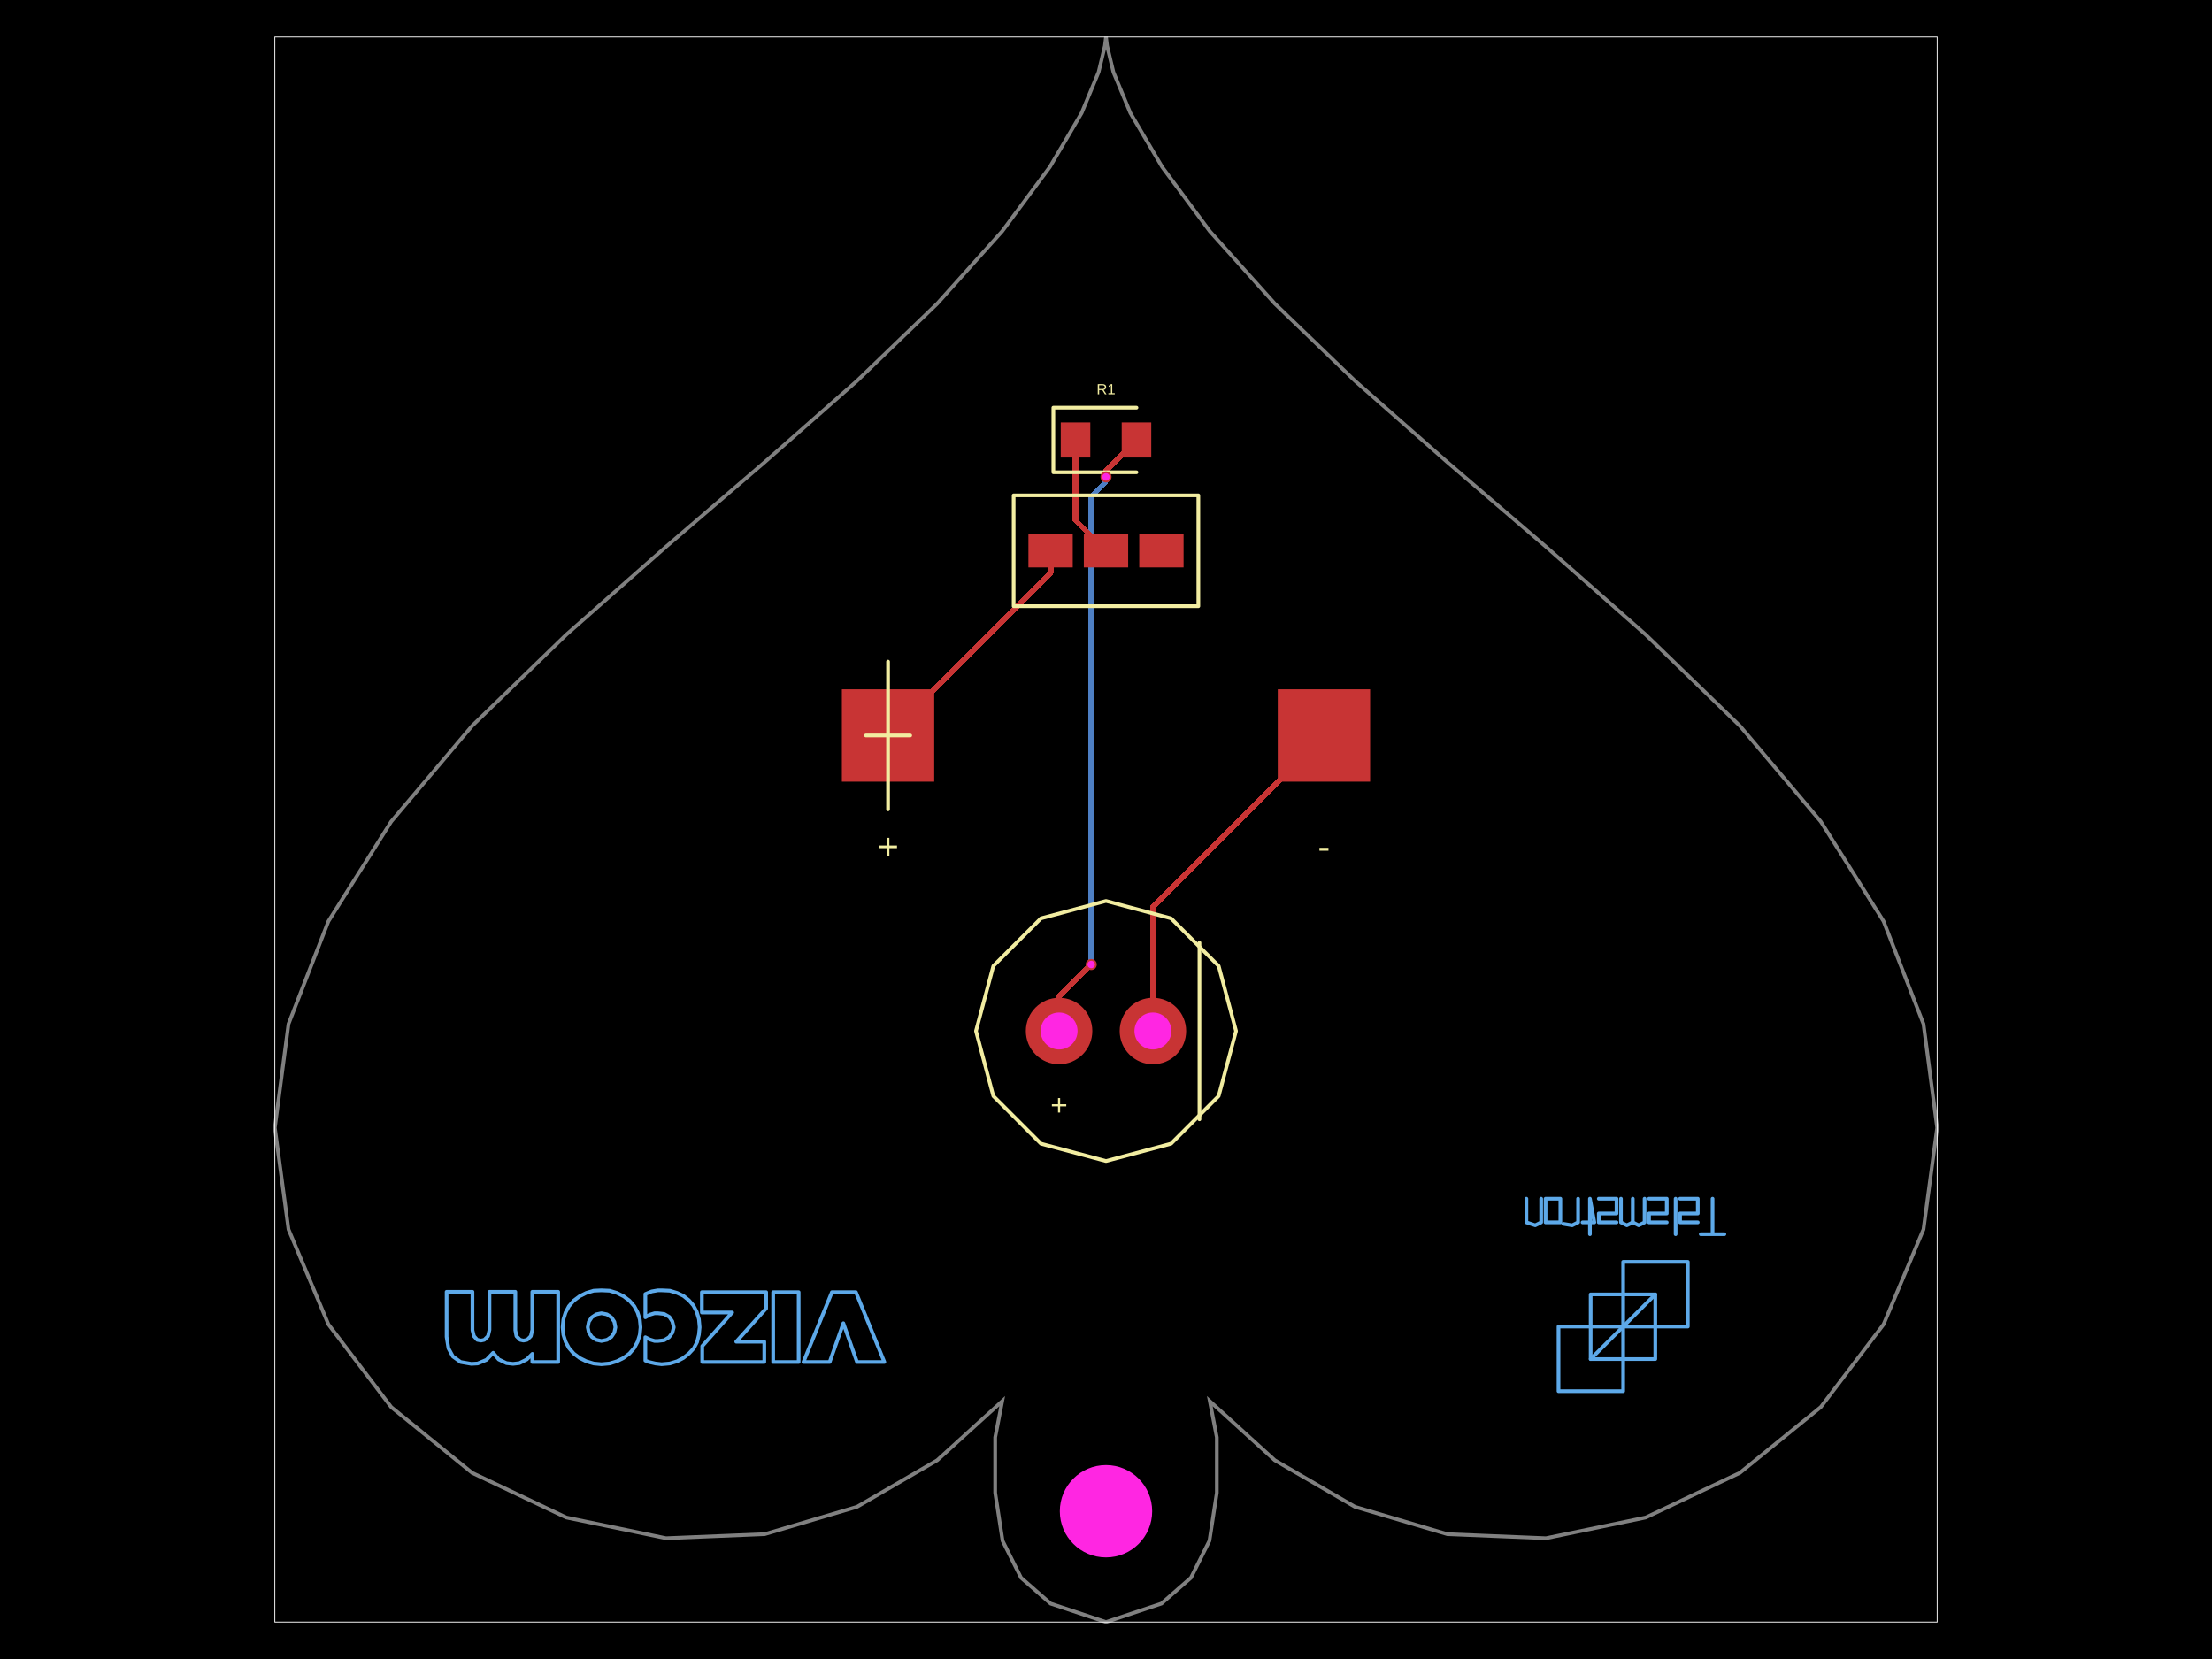
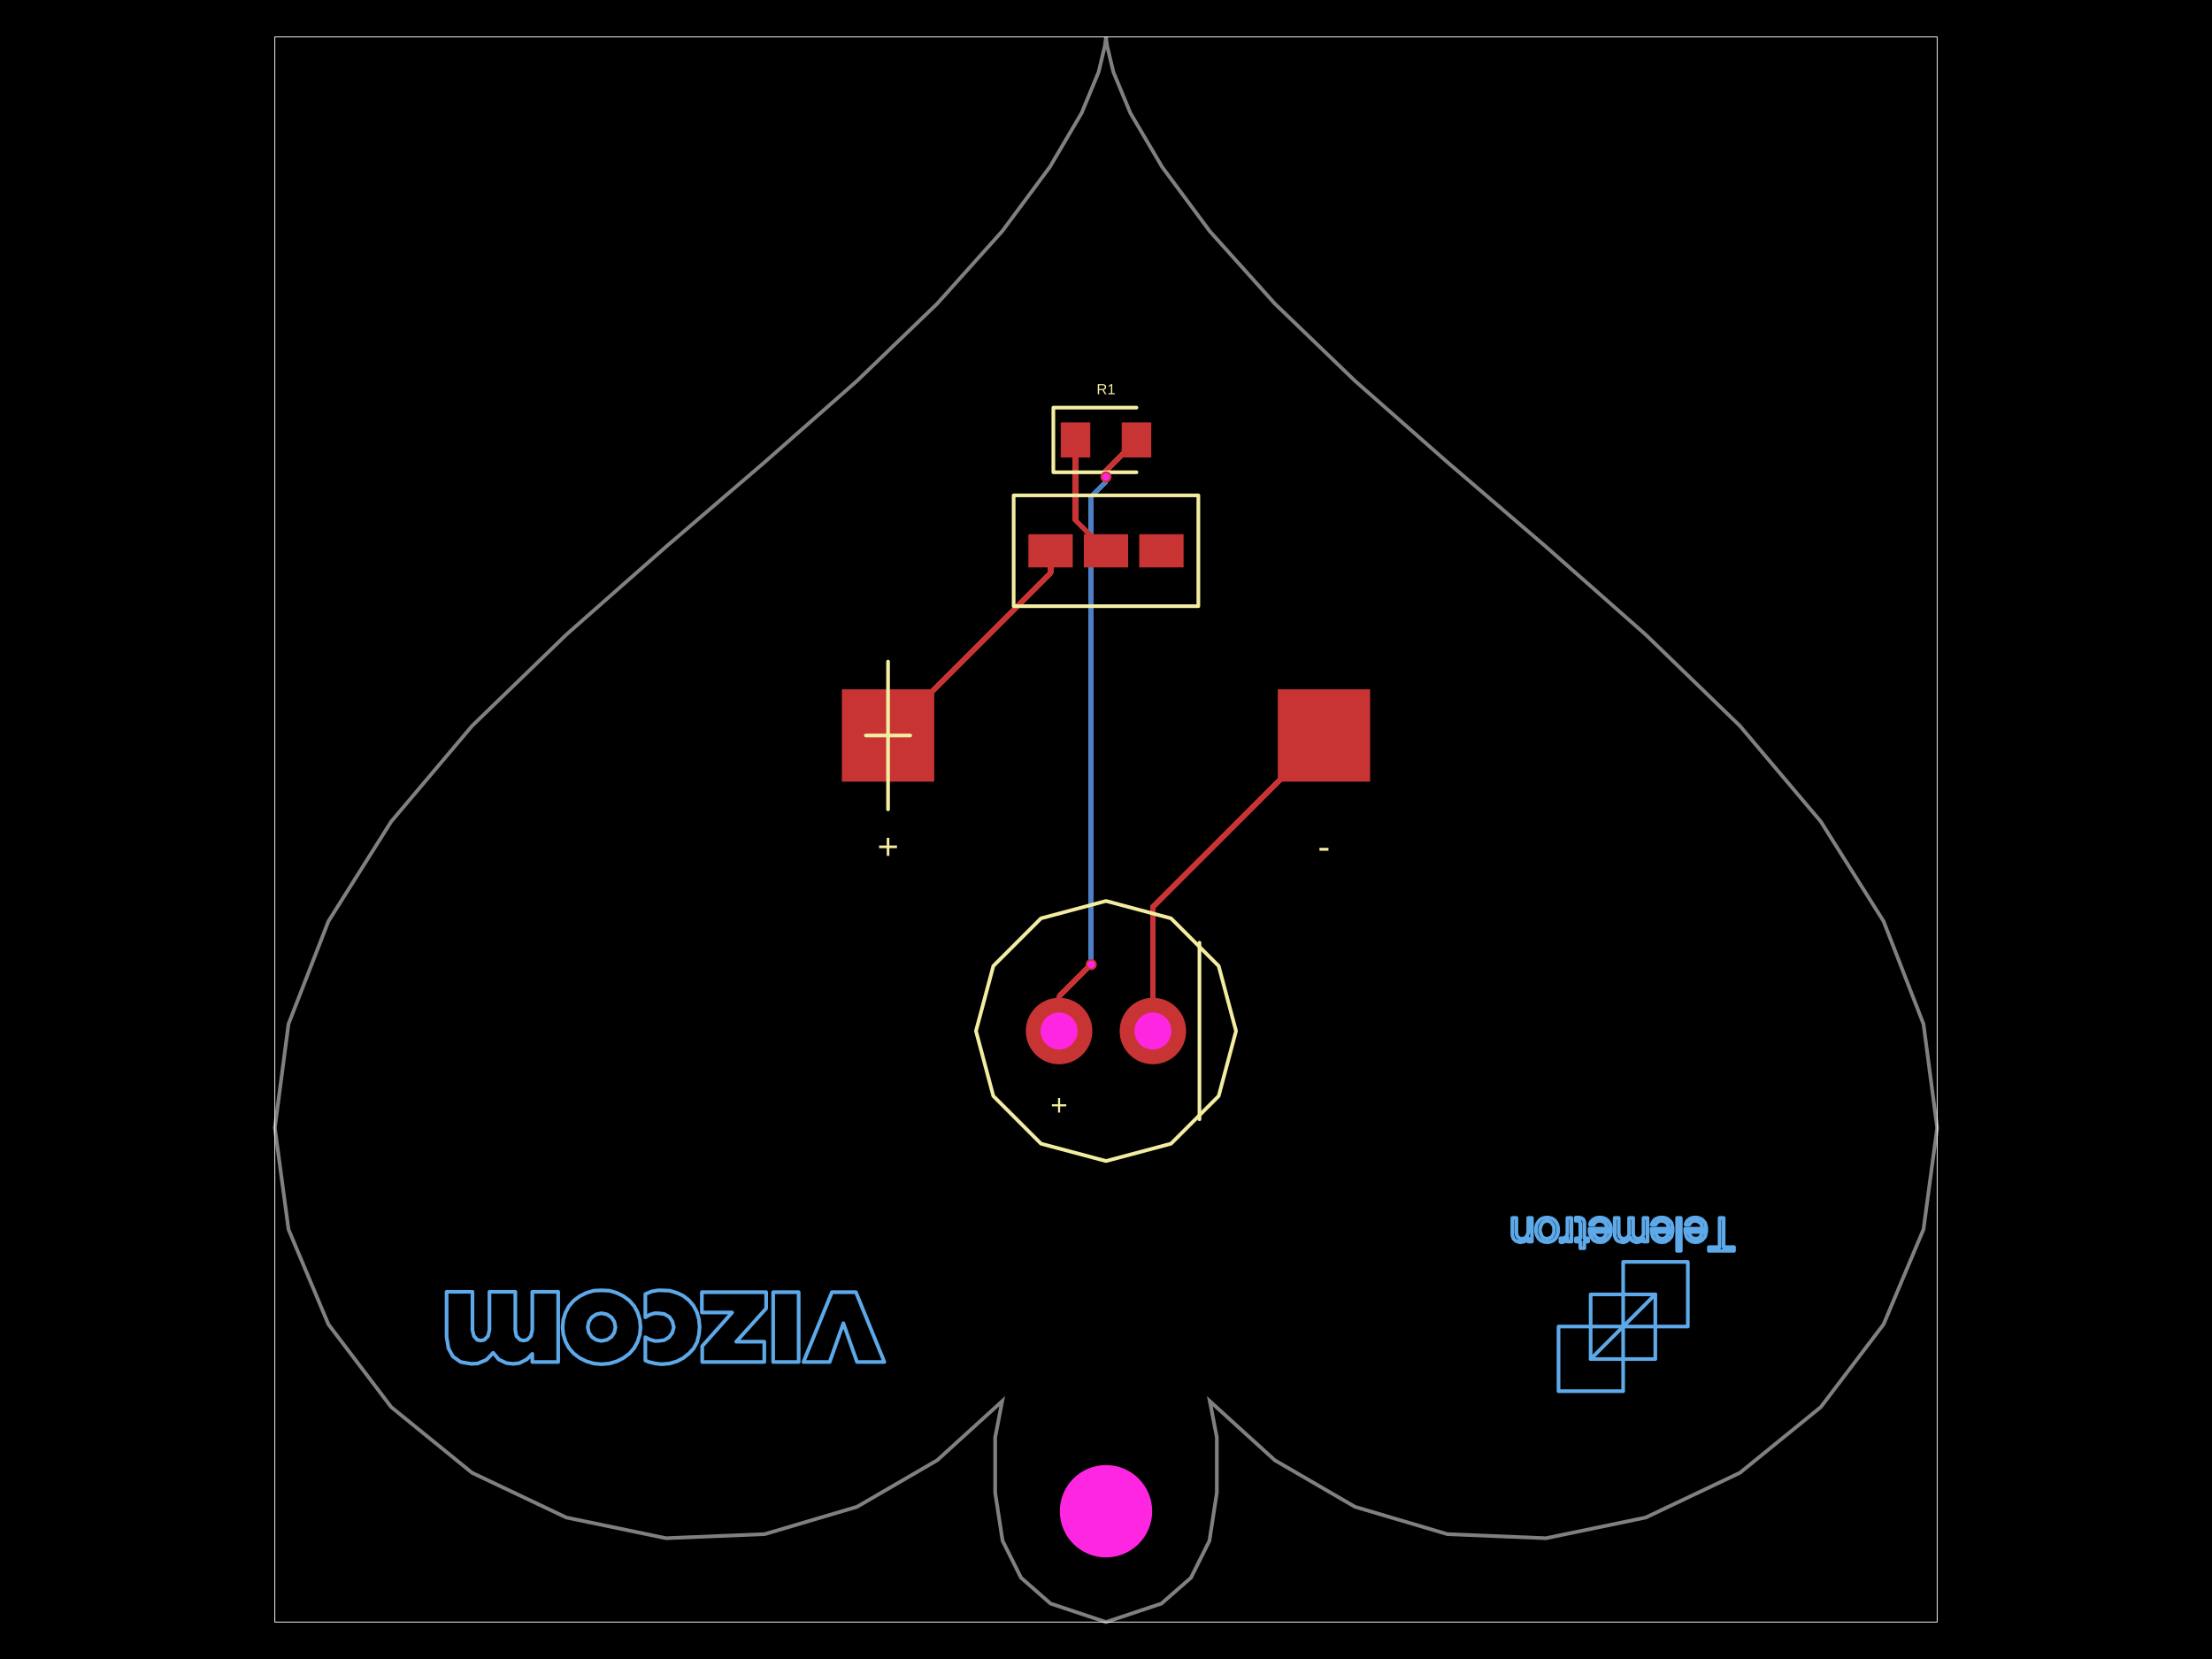
<svg xmlns="http://www.w3.org/2000/svg" width="800" height="600" data-software-used-string="@tscircuit/core@0.0.1112">
  <style />
  <rect class="boundary" x="0" y="0" fill="#000" width="800" height="600" data-type="pcb_background" data-pcb-layer="global" />
  <rect class="pcb-boundary" fill="none" stroke="#fff" stroke-width="0.3" x="99.399" y="13.36" width="601.202" height="573.28" data-type="pcb_boundary" data-pcb-layer="global" />
  <path class="pcb-board" d="M 400 586.64 L 420.04 579.96 L 430.728 570.608 L 437.408 557.248 L 440.08 539.88 L 440.08 519.84 L 437.542 506.747 L 461.055 528.123 L 490.047 544.957 L 523.447 554.843 L 559.118 556.313 L 595.19 548.831 L 629.259 532.665 L 658.517 508.884 L 681.229 478.958 L 695.658 444.623 L 700.601 407.882 L 695.658 370.341 L 681.229 333.2 L 658.517 297.128 L 629.259 262.525 L 595.19 229.526 L 559.118 197.729 L 523.447 167.134 L 490.047 137.742 L 461.055 109.82 L 437.542 83.634 L 420.307 60.387 L 408.818 40.882 L 402.672 26.052 L 400.401 16.566 L 400 13.36 L 399.599 16.566 L 397.328 26.052 L 391.182 40.882 L 379.693 60.387 L 362.458 83.634 L 338.945 109.82 L 309.953 137.742 L 276.553 167.134 L 240.882 197.729 L 204.81 229.526 L 170.741 262.525 L 141.483 297.128 L 118.771 333.2 L 104.342 370.341 L 99.399 407.882 L 104.342 444.623 L 118.771 478.958 L 141.483 508.884 L 170.741 532.665 L 204.81 548.831 L 240.882 556.313 L 276.553 554.843 L 309.953 544.957 L 338.945 528.123 L 362.458 506.747 L 359.92 519.84 L 359.92 539.88 L 362.592 557.248 L 369.272 570.608 L 379.96 579.96 Z" fill="none" stroke="rgba(255, 255, 255, 0.5)" stroke-width="1.336" data-type="pcb_board" data-pcb-layer="board" />
  <path class="pcb-trace" stroke="rgb(77, 127, 196)" fill="none" d="M 394.656 348.831 L 394.656 348.831" stroke-width="2.004" stroke-linecap="round" stroke-linejoin="round" shape-rendering="crispEdges" data-type="pcb_trace" data-pcb-layer="bottom" />
  <path class="pcb-trace" stroke="rgb(77, 127, 196)" fill="none" d="M 394.656 348.831 L 394.656 179.574" stroke-width="2.004" stroke-linecap="round" stroke-linejoin="round" shape-rendering="crispEdges" data-type="pcb_trace" data-pcb-layer="bottom" />
  <path class="pcb-trace" stroke="rgb(77, 127, 196)" fill="none" d="M 394.656 179.574 L 399.772 174.458" stroke-width="2.004" stroke-linecap="round" stroke-linejoin="round" shape-rendering="crispEdges" data-type="pcb_trace" data-pcb-layer="bottom" />
  <path class="pcb-trace" stroke="rgb(77, 127, 196)" fill="none" d="M 399.772 174.458 L 400 172.478" stroke-width="2.004" stroke-linecap="round" stroke-linejoin="round" shape-rendering="crispEdges" data-type="pcb_trace" data-pcb-layer="bottom" />
  <path class="pcb-trace" stroke="rgb(77, 127, 196)" fill="none" d="M 400 172.478 L 400 172.478" stroke-width="2.004" stroke-linecap="round" stroke-linejoin="round" shape-rendering="crispEdges" data-type="pcb_trace" data-pcb-layer="bottom" />
  <path class="pcb-silkscreen pcb-silkscreen-bottom" d="M 309.552 467.335 L 319.84 492.585 L 309.953 492.585 L 305.01 478.557 L 300.067 492.585 L 290.581 492.585 L 300.868 467.335 L 309.552 467.335 Z" fill="none" stroke="#5da9e9" stroke-width="1.336" stroke-linecap="round" stroke-linejoin="round" data-pcb-component-id="null" data-pcb-silkscreen-path-id="pcb_silkscreen_path_6" data-type="pcb_silkscreen_path" data-pcb-layer="bottom" />
  <path class="pcb-silkscreen pcb-silkscreen-bottom" d="M 279.626 467.335 L 288.844 467.335 L 288.844 492.585 L 279.626 492.585 L 279.626 467.335 Z" fill="none" stroke="#5da9e9" stroke-width="1.336" stroke-linecap="round" stroke-linejoin="round" data-pcb-component-id="null" data-pcb-silkscreen-path-id="pcb_silkscreen_path_7" data-type="pcb_silkscreen_path" data-pcb-layer="bottom" />
  <path class="pcb-silkscreen pcb-silkscreen-bottom" d="M 253.975 492.585 L 253.975 486.84 L 264.796 474.683 L 253.841 474.683 L 253.841 467.335 L 277.088 467.335 L 277.088 473.213 L 266.266 485.237 L 276.42 485.237 L 276.42 492.585 L 253.975 492.585 Z" fill="none" stroke="#5da9e9" stroke-width="1.336" stroke-linecap="round" stroke-linejoin="round" data-pcb-component-id="null" data-pcb-silkscreen-path-id="pcb_silkscreen_path_8" data-type="pcb_silkscreen_path" data-pcb-layer="bottom" />
  <path class="pcb-silkscreen pcb-silkscreen-bottom" d="M 253.039 480.027 L 252.772 482.699 L 252.104 485.371 L 250.902 487.642 L 249.165 489.512 L 247.161 491.116 L 244.89 492.318 L 242.218 493.12 L 239.279 493.387 L 237.007 493.12 L 234.736 492.585 L 233.4 492.051 L 233.4 483.634 L 235.003 484.436 L 236.74 484.97 L 237.943 484.97 L 240.214 484.703 L 241.951 483.634 L 243.153 482.031 L 243.687 480.027 L 243.153 477.889 L 242.084 476.286 L 240.214 475.217 L 237.943 474.95 L 236.74 474.95 L 235.003 475.484 L 233.4 476.42 L 233.4 468.003 L 235.671 467.067 L 237.943 466.667 L 239.412 466.667 L 242.218 466.8 L 244.89 467.602 L 247.161 468.671 L 249.165 470.274 L 250.768 472.144 L 251.971 474.415 L 252.772 477.088 L 253.039 480.027 Z" fill="none" stroke="#5da9e9" stroke-width="1.336" stroke-linecap="round" stroke-linejoin="round" data-pcb-component-id="null" data-pcb-silkscreen-path-id="pcb_silkscreen_path_9" data-type="pcb_silkscreen_path" data-pcb-layer="bottom" />
  <path class="pcb-silkscreen pcb-silkscreen-bottom" d="M 217.502 493.387 L 214.696 493.12 L 212.024 492.318 L 209.619 491.116 L 207.482 489.512 L 205.745 487.508 L 204.542 485.237 L 203.741 482.699 L 203.474 480.027 L 203.741 477.221 L 204.542 474.683 L 205.745 472.411 L 207.482 470.407 L 209.619 468.804 L 212.024 467.602 L 214.696 466.8 L 217.502 466.667 L 220.441 466.8 L 223.113 467.602 L 225.518 468.804 L 227.655 470.407 L 229.392 472.411 L 230.595 474.683 L 231.396 477.221 L 231.663 480.027 L 231.396 482.699 L 230.595 485.237 L 229.392 487.508 L 227.655 489.512 L 225.518 491.116 L 223.113 492.318 L 220.441 493.12 L 217.502 493.387 Z" fill="none" stroke="#5da9e9" stroke-width="1.336" stroke-linecap="round" stroke-linejoin="round" data-pcb-component-id="null" data-pcb-silkscreen-path-id="pcb_silkscreen_path_10" data-type="pcb_silkscreen_path" data-pcb-layer="bottom" />
  <path class="pcb-silkscreen pcb-silkscreen-bottom" d="M 217.502 484.97 L 219.506 484.569 L 221.109 483.5 L 222.178 481.897 L 222.578 480.027 L 222.178 478.023 L 221.109 476.42 L 219.506 475.351 L 217.502 474.95 L 215.631 475.351 L 214.028 476.42 L 212.959 478.023 L 212.558 480.027 L 212.959 481.897 L 214.028 483.5 L 215.631 484.569 L 217.502 484.97 Z" fill="none" stroke="#5da9e9" stroke-width="1.336" stroke-linecap="round" stroke-linejoin="round" data-pcb-component-id="null" data-pcb-silkscreen-path-id="pcb_silkscreen_path_11" data-type="pcb_silkscreen_path" data-pcb-layer="bottom" />
  <path class="pcb-silkscreen pcb-silkscreen-bottom" d="M 192.518 480.962 L 192.518 467.201 L 201.87 467.201 L 201.87 492.585 L 192.518 492.585 L 192.518 489.646 L 190.514 491.65 L 187.842 492.986 L 185.571 493.253 L 183.166 492.986 L 180.361 491.65 L 178.357 489.245 L 175.952 491.784 L 172.745 493.12 L 170.474 493.253 L 166.6 492.585 L 163.794 490.581 L 162.191 487.642 L 161.523 483.5 L 161.523 467.201 L 170.875 467.201 L 170.875 481.096 L 171.409 483.233 L 172.612 484.569 L 173.948 484.836 L 175.15 484.569 L 176.486 483.233 L 177.021 480.962 L 177.021 467.201 L 186.373 467.201 L 186.373 481.096 L 186.774 483.233 L 188.11 484.569 L 189.312 484.836 L 190.648 484.569 L 191.984 483.233 L 192.518 480.962 Z" fill="none" stroke="#5da9e9" stroke-width="1.336" stroke-linecap="round" stroke-linejoin="round" data-pcb-component-id="null" data-pcb-silkscreen-path-id="pcb_silkscreen_path_12" data-type="pcb_silkscreen_path" data-pcb-layer="bottom" />
  <path class="pcb-silkscreen pcb-silkscreen-bottom" d="M 610.421 456.379 L 587.041 456.379 L 587.041 479.76 L 610.421 479.76 L 610.421 456.379 Z" fill="none" stroke="#5da9e9" stroke-width="1.336" stroke-linecap="round" stroke-linejoin="round" data-pcb-component-id="null" data-pcb-silkscreen-path-id="pcb_silkscreen_path_13" data-type="pcb_silkscreen_path" data-pcb-layer="bottom" />
  <path class="pcb-silkscreen pcb-silkscreen-bottom" d="M 598.664 468.136 L 575.284 468.136 L 575.284 491.516 L 598.664 491.516 L 598.664 468.136 Z" fill="none" stroke="#5da9e9" stroke-width="1.336" stroke-linecap="round" stroke-linejoin="round" data-pcb-component-id="null" data-pcb-silkscreen-path-id="pcb_silkscreen_path_14" data-type="pcb_silkscreen_path" data-pcb-layer="bottom" />
  <path class="pcb-silkscreen pcb-silkscreen-bottom" d="M 587.041 479.76 L 563.661 479.76 L 563.661 503.14 L 587.041 503.14 L 587.041 479.76 Z" fill="none" stroke="#5da9e9" stroke-width="1.336" stroke-linecap="round" stroke-linejoin="round" data-pcb-component-id="null" data-pcb-silkscreen-path-id="pcb_silkscreen_path_15" data-type="pcb_silkscreen_path" data-pcb-layer="bottom" />
  <path class="pcb-silkscreen pcb-silkscreen-bottom" d="M 598.664 468.136 L 587.041 479.76" fill="none" stroke="#5da9e9" stroke-width="1.336" stroke-linecap="round" stroke-linejoin="round" data-pcb-component-id="null" data-pcb-silkscreen-path-id="pcb_silkscreen_path_16" data-type="pcb_silkscreen_path" data-pcb-layer="bottom" />
  <path class="pcb-silkscreen pcb-silkscreen-bottom" d="M 587.041 479.76 L 575.284 491.516" fill="none" stroke="#5da9e9" stroke-width="1.336" stroke-linecap="round" stroke-linejoin="round" data-pcb-component-id="null" data-pcb-silkscreen-path-id="pcb_silkscreen_path_17" data-type="pcb_silkscreen_path" data-pcb-layer="bottom" />
-   <path class="pcb-silkscreen pcb-silkscreen-bottom" d="M 623.647 446.359 L 615.097 446.359 L 619.372 446.359 L 619.372 433.534" fill="none" stroke="#5da9e9" stroke-width="1.336" stroke-linecap="round" stroke-linejoin="round" data-pcb-component-id="null" data-pcb-silkscreen-path-id="pcb_silkscreen_path_18" data-type="pcb_silkscreen_path" data-pcb-layer="bottom" />
-   <path class="pcb-silkscreen pcb-silkscreen-bottom" d="M 614.028 442.084 L 607.615 442.084 L 607.615 438.878 L 614.028 438.878 L 614.028 433.534 L 607.615 433.534" fill="none" stroke="#5da9e9" stroke-width="1.336" stroke-linecap="round" stroke-linejoin="round" data-pcb-component-id="null" data-pcb-silkscreen-path-id="pcb_silkscreen_path_19" data-type="pcb_silkscreen_path" data-pcb-layer="bottom" />
-   <path class="pcb-silkscreen pcb-silkscreen-bottom" d="M 606.012 446.359 L 606.012 433.534" fill="none" stroke="#5da9e9" stroke-width="1.336" stroke-linecap="round" stroke-linejoin="round" data-pcb-component-id="null" data-pcb-silkscreen-path-id="pcb_silkscreen_path_20" data-type="pcb_silkscreen_path" data-pcb-layer="bottom" />
-   <path class="pcb-silkscreen pcb-silkscreen-bottom" d="M 602.806 442.084 L 596.393 442.084 L 596.393 438.878 L 602.806 438.878 L 602.806 433.534 L 596.393 433.534" fill="none" stroke="#5da9e9" stroke-width="1.336" stroke-linecap="round" stroke-linejoin="round" data-pcb-component-id="null" data-pcb-silkscreen-path-id="pcb_silkscreen_path_21" data-type="pcb_silkscreen_path" data-pcb-layer="bottom" />
-   <path class="pcb-silkscreen pcb-silkscreen-bottom" d="M 594.79 433.534 L 594.79 442.084 L 592.652 443.153 L 590.514 442.084 L 590.514 433.534" fill="none" stroke="#5da9e9" stroke-width="1.336" stroke-linecap="round" stroke-linejoin="round" data-pcb-component-id="null" data-pcb-silkscreen-path-id="pcb_silkscreen_path_22" data-type="pcb_silkscreen_path" data-pcb-layer="bottom" />
-   <path class="pcb-silkscreen pcb-silkscreen-bottom" d="M 590.514 442.084 L 588.377 443.153 L 586.239 442.084 L 586.239 433.534" fill="none" stroke="#5da9e9" stroke-width="1.336" stroke-linecap="round" stroke-linejoin="round" data-pcb-component-id="null" data-pcb-silkscreen-path-id="pcb_silkscreen_path_23" data-type="pcb_silkscreen_path" data-pcb-layer="bottom" />
-   <path class="pcb-silkscreen pcb-silkscreen-bottom" d="M 584.636 442.084 L 578.223 442.084 L 578.223 438.878 L 584.636 438.878 L 584.636 433.534 L 578.223 433.534" fill="none" stroke="#5da9e9" stroke-width="1.336" stroke-linecap="round" stroke-linejoin="round" data-pcb-component-id="null" data-pcb-silkscreen-path-id="pcb_silkscreen_path_24" data-type="pcb_silkscreen_path" data-pcb-layer="bottom" />
-   <path class="pcb-silkscreen pcb-silkscreen-bottom" d="M 575.017 446.359 L 575.017 433.534 L 576.62 442.084 L 572.345 442.084" fill="none" stroke="#5da9e9" stroke-width="1.336" stroke-linecap="round" stroke-linejoin="round" data-pcb-component-id="null" data-pcb-silkscreen-path-id="pcb_silkscreen_path_25" data-type="pcb_silkscreen_path" data-pcb-layer="bottom" />
-   <path class="pcb-silkscreen pcb-silkscreen-bottom" d="M 570.741 433.534 L 570.741 442.084 L 568.604 443.153 L 565.397 442.619" fill="none" stroke="#5da9e9" stroke-width="1.336" stroke-linecap="round" stroke-linejoin="round" data-pcb-component-id="null" data-pcb-silkscreen-path-id="pcb_silkscreen_path_26" data-type="pcb_silkscreen_path" data-pcb-layer="bottom" />
-   <path class="pcb-silkscreen pcb-silkscreen-bottom" d="M 564.329 442.084 L 558.985 442.084 L 558.985 433.534 L 564.329 433.534 L 564.329 442.084 Z" fill="none" stroke="#5da9e9" stroke-width="1.336" stroke-linecap="round" stroke-linejoin="round" data-pcb-component-id="null" data-pcb-silkscreen-path-id="pcb_silkscreen_path_27" data-type="pcb_silkscreen_path" data-pcb-layer="bottom" />
-   <path class="pcb-silkscreen pcb-silkscreen-bottom" d="M 557.381 433.534 L 557.381 442.084 L 555.244 443.153 L 552.037 442.084 L 552.037 433.534" fill="none" stroke="#5da9e9" stroke-width="1.336" stroke-linecap="round" stroke-linejoin="round" data-pcb-component-id="null" data-pcb-silkscreen-path-id="pcb_silkscreen_path_28" data-type="pcb_silkscreen_path" data-pcb-layer="bottom" />
+   <path class="pcb-silkscreen pcb-silkscreen-bottom" d="M 621.91 440.481 L 623.38 440.481 L 623.38 451.035 L 627.121 451.035 L 627.121 452.371 L 618.036 452.371 L 618.036 451.035 L 621.91 451.035 L 621.91 440.481 Z" fill="none" stroke="#5da9e9" stroke-width="1.336" stroke-linecap="round" stroke-linejoin="round" data-pcb-component-id="null" data-pcb-silkscreen-path-id="pcb_silkscreen_path_18" data-type="pcb_silkscreen_path" data-pcb-layer="bottom" />
+   <path class="pcb-silkscreen pcb-silkscreen-bottom" d="M 613.226 440.347 L 613.761 440.347 L 614.295 440.481 L 614.83 440.615 L 615.23 440.882 L 615.765 441.149 L 616.032 441.55 L 616.433 441.951 L 616.7 442.351 L 616.834 442.886 L 616.967 443.42 L 617.101 444.088 L 617.101 444.756 L 617.101 445.424 L 616.967 445.959 L 616.834 446.627 L 616.7 447.161 L 616.433 447.562 L 616.032 447.963 L 615.765 448.363 L 615.364 448.631 L 614.83 448.898 L 614.295 449.165 L 613.761 449.165 L 613.226 449.299 L 612.692 449.165 L 612.158 449.165 L 611.623 448.898 L 611.222 448.764 L 610.822 448.363 L 610.421 448.096 L 610.154 447.695 L 609.886 447.161 L 609.753 446.627 L 609.619 446.092 L 609.486 445.558 L 609.486 444.89 L 609.486 444.355 L 616.433 444.355 L 616.433 445.558 L 610.154 445.558 L 610.955 445.023 L 610.955 445.558 L 611.089 446.359 L 611.356 447.027 L 611.757 447.428 L 612.291 447.829 L 612.959 447.963 L 613.226 447.963 L 613.627 447.963 L 614.162 447.829 L 614.562 447.695 L 614.963 447.161 L 615.364 446.627 L 615.631 445.959 L 615.631 445.023 L 615.631 444.088 L 615.498 443.287 L 615.23 442.619 L 614.963 442.351 L 614.429 441.951 L 613.894 441.683 L 613.093 441.55 L 612.558 441.55 L 612.158 441.683 L 611.757 441.951 L 611.49 442.218 L 611.222 442.485 L 610.955 442.886 L 609.619 442.886 L 609.753 442.351 L 610.02 441.817 L 610.287 441.416 L 610.822 441.015 L 611.222 440.748 L 611.89 440.481 L 612.425 440.347 L 613.226 440.347 Z" fill="none" stroke="#5da9e9" stroke-width="1.336" stroke-linecap="round" stroke-linejoin="round" data-pcb-component-id="null" data-pcb-silkscreen-path-id="pcb_silkscreen_path_19" data-type="pcb_silkscreen_path" data-pcb-layer="bottom" />
+   <path class="pcb-silkscreen pcb-silkscreen-bottom" d="M 606.546 440.481 L 607.882 440.481 L 607.882 452.371 L 606.546 452.371 L 606.546 440.481 Z" fill="none" stroke="#5da9e9" stroke-width="1.336" stroke-linecap="round" stroke-linejoin="round" data-pcb-component-id="null" data-pcb-silkscreen-path-id="pcb_silkscreen_path_20" data-type="pcb_silkscreen_path" data-pcb-layer="bottom" />
+   <path class="pcb-silkscreen pcb-silkscreen-bottom" d="M 600.935 440.347 L 601.603 440.347 L 602.138 440.481 L 602.672 440.615 L 603.073 440.882 L 603.474 441.149 L 603.874 441.55 L 604.275 441.951 L 604.542 442.351 L 604.676 442.886 L 604.81 443.42 L 604.943 444.088 L 604.943 444.756 L 604.943 445.424 L 604.81 445.959 L 604.676 446.627 L 604.542 447.161 L 604.275 447.562 L 603.874 447.963 L 603.607 448.363 L 603.073 448.631 L 602.672 448.898 L 602.138 449.165 L 601.603 449.165 L 601.069 449.299 L 600.534 449.165 L 600 449.165 L 599.466 448.898 L 599.065 448.764 L 598.664 448.363 L 598.263 448.096 L 597.996 447.695 L 597.729 447.161 L 597.595 446.627 L 597.462 446.092 L 597.328 445.558 L 597.328 444.89 L 597.328 444.355 L 604.275 444.355 L 604.275 445.558 L 597.996 445.558 L 598.664 445.023 L 598.798 445.558 L 598.931 446.359 L 599.198 447.027 L 599.599 447.428 L 600.134 447.829 L 600.802 447.963 L 601.069 447.963 L 601.47 447.963 L 602.004 447.829 L 602.538 447.428 L 603.073 446.894 L 603.34 446.359 L 603.474 445.424 L 603.474 445.023 L 603.474 444.088 L 603.34 443.287 L 603.073 442.619 L 602.806 442.351 L 602.271 441.951 L 601.737 441.683 L 600.935 441.55 L 600.401 441.55 L 600 441.683 L 599.599 441.951 L 599.198 442.218 L 599.065 442.485 L 598.798 442.886 L 597.328 442.886 L 597.595 442.351 L 597.862 441.817 L 598.13 441.416 L 598.53 441.015 L 599.065 440.748 L 599.733 440.481 L 600.267 440.347 L 600.935 440.347 Z" fill="none" stroke="#5da9e9" stroke-width="1.336" stroke-linecap="round" stroke-linejoin="round" data-pcb-component-id="null" data-pcb-silkscreen-path-id="pcb_silkscreen_path_21" data-type="pcb_silkscreen_path" data-pcb-layer="bottom" />
+   <path class="pcb-silkscreen pcb-silkscreen-bottom" d="M 594.389 440.481 L 595.858 440.481 L 595.858 449.031 L 594.389 449.031 L 594.389 447.829 L 594.255 448.096 L 593.988 448.363 L 593.721 448.631 L 593.454 448.898 L 593.053 449.031 L 592.786 449.165 L 592.385 449.165 L 591.984 449.299 L 591.717 449.299 L 591.45 449.165 L 590.915 449.031 L 590.514 448.764 L 590.247 448.631 L 589.98 448.363 L 589.713 447.829 L 589.579 447.562 L 589.446 447.829 L 589.045 448.23 L 588.644 448.631 L 588.243 448.898 L 587.709 449.165 L 587.174 449.299 L 586.774 449.299 L 586.373 449.165 L 585.705 449.031 L 585.037 448.764 L 584.502 448.23 L 584.235 447.562 L 583.968 446.894 L 583.968 446.359 L 583.968 440.481 L 585.438 440.481 L 585.438 446.092 L 585.571 446.627 L 585.705 447.161 L 585.972 447.428 L 586.239 447.695 L 586.774 447.963 L 587.308 447.963 L 587.842 447.963 L 588.243 447.695 L 588.644 447.428 L 588.911 447.027 L 589.178 446.493 L 589.178 445.959 L 589.178 440.481 L 590.648 440.481 L 590.648 446.226 L 590.782 446.894 L 591.049 447.295 L 591.316 447.695 L 591.717 447.829 L 592.118 447.963 L 592.385 447.963 L 592.919 447.963 L 593.454 447.695 L 593.854 447.428 L 594.122 446.894 L 594.389 446.493 L 594.389 445.825 L 594.389 440.481 Z" fill="none" stroke="#5da9e9" stroke-width="1.336" stroke-linecap="round" stroke-linejoin="round" data-pcb-component-id="null" data-pcb-silkscreen-path-id="pcb_silkscreen_path_22" data-type="pcb_silkscreen_path" data-pcb-layer="bottom" />
+   <path class="pcb-silkscreen pcb-silkscreen-bottom" d="M 578.624 440.347 L 579.158 440.347 L 579.826 440.481 L 580.227 440.615 L 580.762 440.882 L 581.162 441.149 L 581.563 441.55 L 581.83 441.951 L 582.098 442.351 L 582.365 442.886 L 582.498 443.42 L 582.632 444.088 L 582.632 444.756 L 582.632 445.424 L 582.498 445.959 L 582.365 446.627 L 582.098 447.161 L 581.83 447.562 L 581.563 447.963 L 581.162 448.363 L 580.762 448.631 L 580.361 448.898 L 579.826 449.165 L 579.292 449.165 L 578.758 449.299 L 578.09 449.165 L 577.555 449.165 L 577.154 448.898 L 576.62 448.764 L 576.219 448.363 L 575.952 448.096 L 575.685 447.695 L 575.418 447.161 L 575.15 446.627 L 575.017 446.092 L 574.883 445.558 L 574.883 444.89 L 574.883 444.355 L 581.83 444.355 L 581.83 445.558 L 575.685 445.558 L 576.353 445.023 L 576.353 445.558 L 576.486 446.359 L 576.887 447.027 L 577.288 447.428 L 577.822 447.829 L 578.357 447.963 L 578.758 447.963 L 579.025 447.963 L 579.693 447.829 L 580.227 447.428 L 580.628 446.894 L 580.895 446.359 L 581.162 445.424 L 581.162 445.023 L 581.162 444.088 L 581.029 443.287 L 580.628 442.619 L 580.494 442.351 L 579.96 441.951 L 579.693 441.817 L 579.025 441.55 L 578.624 441.55 L 578.09 441.55 L 577.555 441.683 L 577.154 441.951 L 576.887 442.218 L 576.62 442.485 L 576.486 442.886 L 575.017 442.886 L 575.15 442.351 L 575.418 441.817 L 575.818 441.416 L 576.219 441.015 L 576.754 440.748 L 577.288 440.481 L 577.956 440.347 L 578.624 440.347 Z" fill="none" stroke="#5da9e9" stroke-width="1.336" stroke-linecap="round" stroke-linejoin="round" data-pcb-component-id="null" data-pcb-silkscreen-path-id="pcb_silkscreen_path_23" data-type="pcb_silkscreen_path" data-pcb-layer="bottom" />
+   <path class="pcb-silkscreen pcb-silkscreen-bottom" d="M 570.608 440.347 L 571.276 440.347 L 571.677 440.481 L 572.077 440.615 L 572.478 440.882 L 572.745 441.149 L 572.879 441.55 L 573.013 442.084 L 573.013 442.619 L 573.013 447.829 L 574.349 447.829 L 574.349 449.031 L 573.013 449.031 L 573.013 451.436 L 571.543 451.436 L 571.543 449.031 L 569.94 449.031 L 569.94 447.829 L 571.543 447.829 L 571.543 442.619 L 571.409 442.084 L 571.276 441.683 L 570.875 441.55 L 570.608 441.55 L 570.341 441.416 L 569.94 441.55 L 569.94 440.347 L 570.073 440.347 L 570.341 440.347 L 570.608 440.347 Z" fill="none" stroke="#5da9e9" stroke-width="1.336" stroke-linecap="round" stroke-linejoin="round" data-pcb-component-id="null" data-pcb-silkscreen-path-id="pcb_silkscreen_path_24" data-type="pcb_silkscreen_path" data-pcb-layer="bottom" />
+   <path class="pcb-silkscreen pcb-silkscreen-bottom" d="M 566.867 440.481 L 568.337 440.481 L 568.337 449.031 L 566.867 449.031 L 566.867 447.562 L 566.733 447.963 L 566.333 448.631 L 565.798 449.031 L 565.264 449.165 L 564.863 449.299 L 564.596 449.299 L 564.329 449.165 L 564.329 447.829 L 564.596 447.829 L 564.863 447.829 L 565.264 447.829 L 565.798 447.695 L 566.199 447.428 L 566.6 447.161 L 566.733 446.627 L 566.867 446.092 L 566.867 445.825 L 566.867 440.481 Z" fill="none" stroke="#5da9e9" stroke-width="1.336" stroke-linecap="round" stroke-linejoin="round" data-pcb-component-id="null" data-pcb-silkscreen-path-id="pcb_silkscreen_path_25" data-type="pcb_silkscreen_path" data-pcb-layer="bottom" />
+   <path class="pcb-silkscreen pcb-silkscreen-bottom" d="M 559.519 440.347 L 560.053 440.347 L 560.588 440.481 L 561.122 440.615 L 561.657 440.882 L 562.057 441.149 L 562.458 441.55 L 562.725 441.951 L 562.993 442.351 L 563.26 442.886 L 563.393 443.554 L 563.527 444.088 L 563.527 444.756 L 563.527 445.424 L 563.393 446.092 L 563.26 446.627 L 562.993 447.161 L 562.725 447.695 L 562.458 448.096 L 562.057 448.363 L 561.657 448.764 L 561.122 448.898 L 560.588 449.165 L 560.053 449.165 L 559.519 449.299 L 558.985 449.165 L 558.45 449.165 L 557.916 448.898 L 557.381 448.764 L 556.981 448.363 L 556.58 448.096 L 556.313 447.695 L 556.045 447.161 L 555.778 446.627 L 555.645 446.092 L 555.511 445.424 L 555.511 444.756 L 555.511 444.088 L 555.645 443.42 L 555.778 442.886 L 556.045 442.351 L 556.313 441.951 L 556.58 441.55 L 556.981 441.149 L 557.381 440.882 L 557.916 440.615 L 558.45 440.481 L 558.985 440.347 L 559.519 440.347 Z" fill="none" stroke="#5da9e9" stroke-width="1.336" stroke-linecap="round" stroke-linejoin="round" data-pcb-component-id="null" data-pcb-silkscreen-path-id="pcb_silkscreen_path_26" data-type="pcb_silkscreen_path" data-pcb-layer="bottom" />
+   <path class="pcb-silkscreen pcb-silkscreen-bottom" d="M 559.519 441.55 L 559.118 441.55 L 558.45 441.817 L 557.916 442.218 L 557.515 442.752 L 557.248 443.42 L 556.981 444.222 L 556.981 444.756 L 556.981 445.291 L 557.248 446.092 L 557.515 446.894 L 557.916 447.428 L 558.45 447.829 L 559.118 447.963 L 559.519 447.963 L 559.92 447.963 L 560.588 447.695 L 561.122 447.428 L 561.523 446.894 L 561.924 446.092 L 562.057 445.291 L 562.057 444.756 L 562.057 444.222 L 561.924 443.42 L 561.523 442.752 L 561.122 442.218 L 560.588 441.817 L 559.92 441.55 L 559.519 441.55 Z" fill="none" stroke="#5da9e9" stroke-width="1.336" stroke-linecap="round" stroke-linejoin="round" data-pcb-component-id="null" data-pcb-silkscreen-path-id="pcb_silkscreen_path_27" data-type="pcb_silkscreen_path" data-pcb-layer="bottom" />
+   <path class="pcb-silkscreen pcb-silkscreen-bottom" d="M 552.705 440.481 L 554.041 440.481 L 554.041 449.031 L 552.705 449.031 L 552.705 447.829 L 552.438 448.096 L 551.904 448.631 L 551.236 449.031 L 550.434 449.165 L 549.9 449.299 L 549.232 449.165 L 548.163 448.764 L 547.361 447.963 L 546.961 446.76 L 546.961 446.092 L 546.961 440.481 L 548.43 440.481 L 548.43 445.825 L 548.564 446.76 L 548.965 447.428 L 549.499 447.829 L 549.9 447.963 L 550.434 447.963 L 550.969 447.963 L 551.637 447.695 L 552.037 447.295 L 552.305 446.76 L 552.572 446.226 L 552.705 445.558 L 552.705 440.481 Z" fill="none" stroke="#5da9e9" stroke-width="1.336" stroke-linecap="round" stroke-linejoin="round" data-pcb-component-id="null" data-pcb-silkscreen-path-id="pcb_silkscreen_path_28" data-type="pcb_silkscreen_path" data-pcb-layer="bottom" />
  <rect class="pcb-pad" fill="rgb(200, 52, 52)" x="304.476" y="249.299" width="33.4" height="33.4" data-type="pcb_smtpad" data-pcb-layer="top" />
  <rect class="pcb-pad" fill="rgb(200, 52, 52)" x="462.124" y="249.299" width="33.4" height="33.4" data-type="pcb_smtpad" data-pcb-layer="top" />
  <rect class="pcb-pad" fill="rgb(200, 52, 52)" x="371.944" y="193.186" width="16.032" height="12.024" data-type="pcb_smtpad" data-pcb-layer="top" />
  <rect class="pcb-pad" fill="rgb(200, 52, 52)" x="391.984" y="193.186" width="16.032" height="12.024" data-type="pcb_smtpad" data-pcb-layer="top" />
  <rect class="pcb-pad" fill="rgb(200, 52, 52)" x="412.024" y="193.186" width="16.032" height="12.024" data-type="pcb_smtpad" data-pcb-layer="top" />
  <rect class="pcb-pad" fill="rgb(200, 52, 52)" x="383.634" y="152.772" width="10.688" height="12.692" data-type="pcb_smtpad" data-pcb-layer="top" />
  <rect class="pcb-pad" fill="rgb(200, 52, 52)" x="405.678" y="152.772" width="10.688" height="12.692" data-type="pcb_smtpad" data-pcb-layer="top" />
  <path class="pcb-trace" stroke="rgb(200, 52, 52)" fill="none" d="M 383.033 372.879 L 383.033 360.454" stroke-width="2.004" stroke-linecap="round" stroke-linejoin="round" shape-rendering="crispEdges" data-type="pcb_trace" data-pcb-layer="top" />
  <path class="pcb-trace" stroke="rgb(200, 52, 52)" fill="none" d="M 383.033 360.454 L 393.14 350.347" stroke-width="2.004" stroke-linecap="round" stroke-linejoin="round" shape-rendering="crispEdges" data-type="pcb_trace" data-pcb-layer="top" />
  <path class="pcb-trace" stroke="rgb(200, 52, 52)" fill="none" d="M 393.14 350.347 L 394.656 348.831" stroke-width="2.004" stroke-linecap="round" stroke-linejoin="round" shape-rendering="crispEdges" data-type="pcb_trace" data-pcb-layer="top" />
  <path class="pcb-trace" stroke="rgb(200, 52, 52)" fill="none" d="M 394.656 348.831 L 394.656 348.831" stroke-width="2.004" stroke-linecap="round" stroke-linejoin="round" shape-rendering="crispEdges" data-type="pcb_trace" data-pcb-layer="top" />
  <path class="pcb-trace" stroke="rgb(200, 52, 52)" fill="none" d="M 400 172.478 L 400 172.478" stroke-width="2.004" stroke-linecap="round" stroke-linejoin="round" shape-rendering="crispEdges" data-type="pcb_trace" data-pcb-layer="top" />
  <path class="pcb-trace" stroke="rgb(200, 52, 52)" fill="none" d="M 400 172.478 L 400 170.14" stroke-width="2.004" stroke-linecap="round" stroke-linejoin="round" shape-rendering="crispEdges" data-type="pcb_trace" data-pcb-layer="top" />
  <path class="pcb-trace" stroke="rgb(200, 52, 52)" fill="none" d="M 400 170.14 L 411.022 159.118" stroke-width="2.004" stroke-linecap="round" stroke-linejoin="round" shape-rendering="crispEdges" data-type="pcb_trace" data-pcb-layer="top" />
  <path class="pcb-trace" stroke="rgb(200, 52, 52)" fill="none" d="M 388.978 159.118 L 388.978 188.176" stroke-width="2.004" stroke-linecap="round" stroke-linejoin="round" shape-rendering="crispEdges" data-type="pcb_trace" data-pcb-layer="top" />
  <path class="pcb-trace" stroke="rgb(200, 52, 52)" fill="none" d="M 388.978 188.176 L 400 199.198" stroke-width="2.004" stroke-linecap="round" stroke-linejoin="round" shape-rendering="crispEdges" data-type="pcb_trace" data-pcb-layer="top" />
  <path class="pcb-trace" stroke="rgb(200, 52, 52)" fill="none" d="M 416.967 372.879 L 416.967 327.856" stroke-width="2.004" stroke-linecap="round" stroke-linejoin="round" shape-rendering="crispEdges" data-type="pcb_trace" data-pcb-layer="top" />
  <path class="pcb-trace" stroke="rgb(200, 52, 52)" fill="none" d="M 416.967 327.856 L 478.824 265.999" stroke-width="2.004" stroke-linecap="round" stroke-linejoin="round" shape-rendering="crispEdges" data-type="pcb_trace" data-pcb-layer="top" />
  <path class="pcb-trace" stroke="rgb(200, 52, 52)" fill="none" d="M 379.96 199.198 L 379.96 207.214" stroke-width="2.004" stroke-linecap="round" stroke-linejoin="round" shape-rendering="crispEdges" data-type="pcb_trace" data-pcb-layer="top" />
  <path class="pcb-trace" stroke="rgb(200, 52, 52)" fill="none" d="M 379.96 207.214 L 321.176 265.999" stroke-width="2.004" stroke-linecap="round" stroke-linejoin="round" shape-rendering="crispEdges" data-type="pcb_trace" data-pcb-layer="top" />
  <path class="pcb-silkscreen pcb-silkscreen-top" d="M 321.176 292.719 L 321.176 239.279" fill="none" stroke="#f2eda1" stroke-width="1.336" stroke-linecap="round" stroke-linejoin="round" data-pcb-component-id="pcb_component_0" data-pcb-silkscreen-path-id="pcb_silkscreen_path_0" data-type="pcb_silkscreen_path" data-pcb-layer="top" />
  <path class="pcb-silkscreen pcb-silkscreen-top" d="M 313.16 265.999 L 329.192 265.999" fill="none" stroke="#f2eda1" stroke-width="1.336" stroke-linecap="round" stroke-linejoin="round" data-pcb-component-id="pcb_component_0" data-pcb-silkscreen-path-id="pcb_silkscreen_path_1" data-type="pcb_silkscreen_path" data-pcb-layer="top" />
  <text x="0" y="0" dx="0" dy="0" fill="#f2eda1" font-family="Arial, sans-serif" font-size="13.36" text-anchor="middle" dominant-baseline="central" transform="matrix(1,0,0,1,321.1757,306.0788)" class="pcb-silkscreen-text pcb-silkscreen-top" data-pcb-silkscreen-text-id="pcb_component_0" stroke="none" data-type="pcb_silkscreen_text" data-pcb-layer="top">+</text>
  <text x="0" y="0" dx="0" dy="0" fill="#f2eda1" font-family="Arial, sans-serif" font-size="13.36" text-anchor="middle" dominant-baseline="central" transform="matrix(1,0,0,1,478.8243,306.0788)" class="pcb-silkscreen-text pcb-silkscreen-top" data-pcb-silkscreen-text-id="pcb_component_0" stroke="none" data-type="pcb_silkscreen_text" data-pcb-layer="top">-</text>
  <path class="pcb-silkscreen pcb-silkscreen-top" d="M 366.6 219.238 L 433.4 219.238 L 433.4 179.158 L 366.6 179.158 L 366.6 219.238 Z" fill="none" stroke="#f2eda1" stroke-width="1.336" stroke-linecap="round" stroke-linejoin="round" data-pcb-component-id="pcb_component_1" data-pcb-silkscreen-path-id="pcb_silkscreen_path_2" data-type="pcb_silkscreen_path" data-pcb-layer="top" />
  <path class="pcb-silkscreen pcb-silkscreen-top" d="M 411.022 147.428 L 380.962 147.428 L 380.962 170.808 L 411.022 170.808" fill="none" stroke="#f2eda1" stroke-width="1.336" stroke-linecap="round" stroke-linejoin="round" data-pcb-component-id="pcb_component_2" data-pcb-silkscreen-path-id="pcb_silkscreen_path_3" data-type="pcb_silkscreen_path" data-pcb-layer="top" />
  <text x="0" y="0" dx="0" dy="0" fill="#f2eda1" font-family="Arial, sans-serif" font-size="5.344" text-anchor="middle" dominant-baseline="central" transform="matrix(1,0,0,1,400,140.7482)" class="pcb-silkscreen-text pcb-silkscreen-top" data-pcb-silkscreen-text-id="pcb_component_2" stroke="none" data-type="pcb_silkscreen_text" data-pcb-layer="top">R1</text>
  <path class="pcb-silkscreen pcb-silkscreen-top" d="M 447.027 372.879 L 440.748 349.365 L 423.514 332.131 L 400 325.852 L 376.486 332.131 L 359.252 349.365 L 352.973 372.879 L 359.252 396.393 L 376.486 413.627 L 400 419.906 L 423.514 413.627 L 440.748 396.393 L 447.027 372.879 Z" fill="none" stroke="#f2eda1" stroke-width="1.336" stroke-linecap="round" stroke-linejoin="round" data-pcb-component-id="pcb_component_3" data-pcb-silkscreen-path-id="pcb_silkscreen_path_4" data-type="pcb_silkscreen_path" data-pcb-layer="top" />
  <path class="pcb-silkscreen pcb-silkscreen-top" d="M 433.801 404.81 L 433.801 340.949" fill="none" stroke="#f2eda1" stroke-width="1.336" stroke-linecap="round" stroke-linejoin="round" data-pcb-component-id="pcb_component_3" data-pcb-silkscreen-path-id="pcb_silkscreen_path_5" data-type="pcb_silkscreen_path" data-pcb-layer="top" />
  <text x="0" y="0" dx="0" dy="0" fill="#f2eda1" font-family="Arial, sans-serif" font-size="10.688" text-anchor="middle" dominant-baseline="central" transform="matrix(1,0,0,1,383.0327,399.5992)" class="pcb-silkscreen-text pcb-silkscreen-top" data-pcb-silkscreen-text-id="pcb_component_3" stroke="none" data-type="pcb_silkscreen_text" data-pcb-layer="top">+</text>
  <g data-type="pcb_plated_hole" data-pcb-layer="through">
    <circle class="pcb-hole-outer" fill="rgb(200, 52, 52)" cx="383.033" cy="372.879" r="12.024" data-type="pcb_plated_hole" data-pcb-layer="top" />
    <circle class="pcb-hole-inner" fill="#FF26E2" cx="383.033" cy="372.879" r="6.68" data-type="pcb_plated_hole_drill" data-pcb-layer="drill" />
  </g>
  <g data-type="pcb_plated_hole" data-pcb-layer="through">
    <circle class="pcb-hole-outer" fill="rgb(200, 52, 52)" cx="416.967" cy="372.879" r="12.024" data-type="pcb_plated_hole" data-pcb-layer="top" />
    <circle class="pcb-hole-inner" fill="#FF26E2" cx="416.967" cy="372.879" r="6.68" data-type="pcb_plated_hole_drill" data-pcb-layer="drill" />
  </g>
  <g data-type="pcb_via" data-pcb-layer="through">
    <circle class="pcb-hole-outer" fill="rgb(200, 52, 52)" cx="394.656" cy="348.831" r="2.004" data-type="pcb_via" data-pcb-layer="top" />
    <circle class="pcb-hole-inner" fill="#FF26E2" cx="394.656" cy="348.831" r="1.336" data-type="pcb_via" data-pcb-layer="drill" />
  </g>
  <g data-type="pcb_via" data-pcb-layer="through">
    <circle class="pcb-hole-outer" fill="rgb(200, 52, 52)" cx="400" cy="172.478" r="2.004" data-type="pcb_via" data-pcb-layer="top" />
    <circle class="pcb-hole-inner" fill="#FF26E2" cx="400" cy="172.478" r="1.336" data-type="pcb_via" data-pcb-layer="drill" />
  </g>
  <circle class="pcb-hole" cx="400" cy="546.56" r="16.7" fill="#FF26E2" data-type="pcb_hole" data-pcb-layer="drill" />
</svg>
